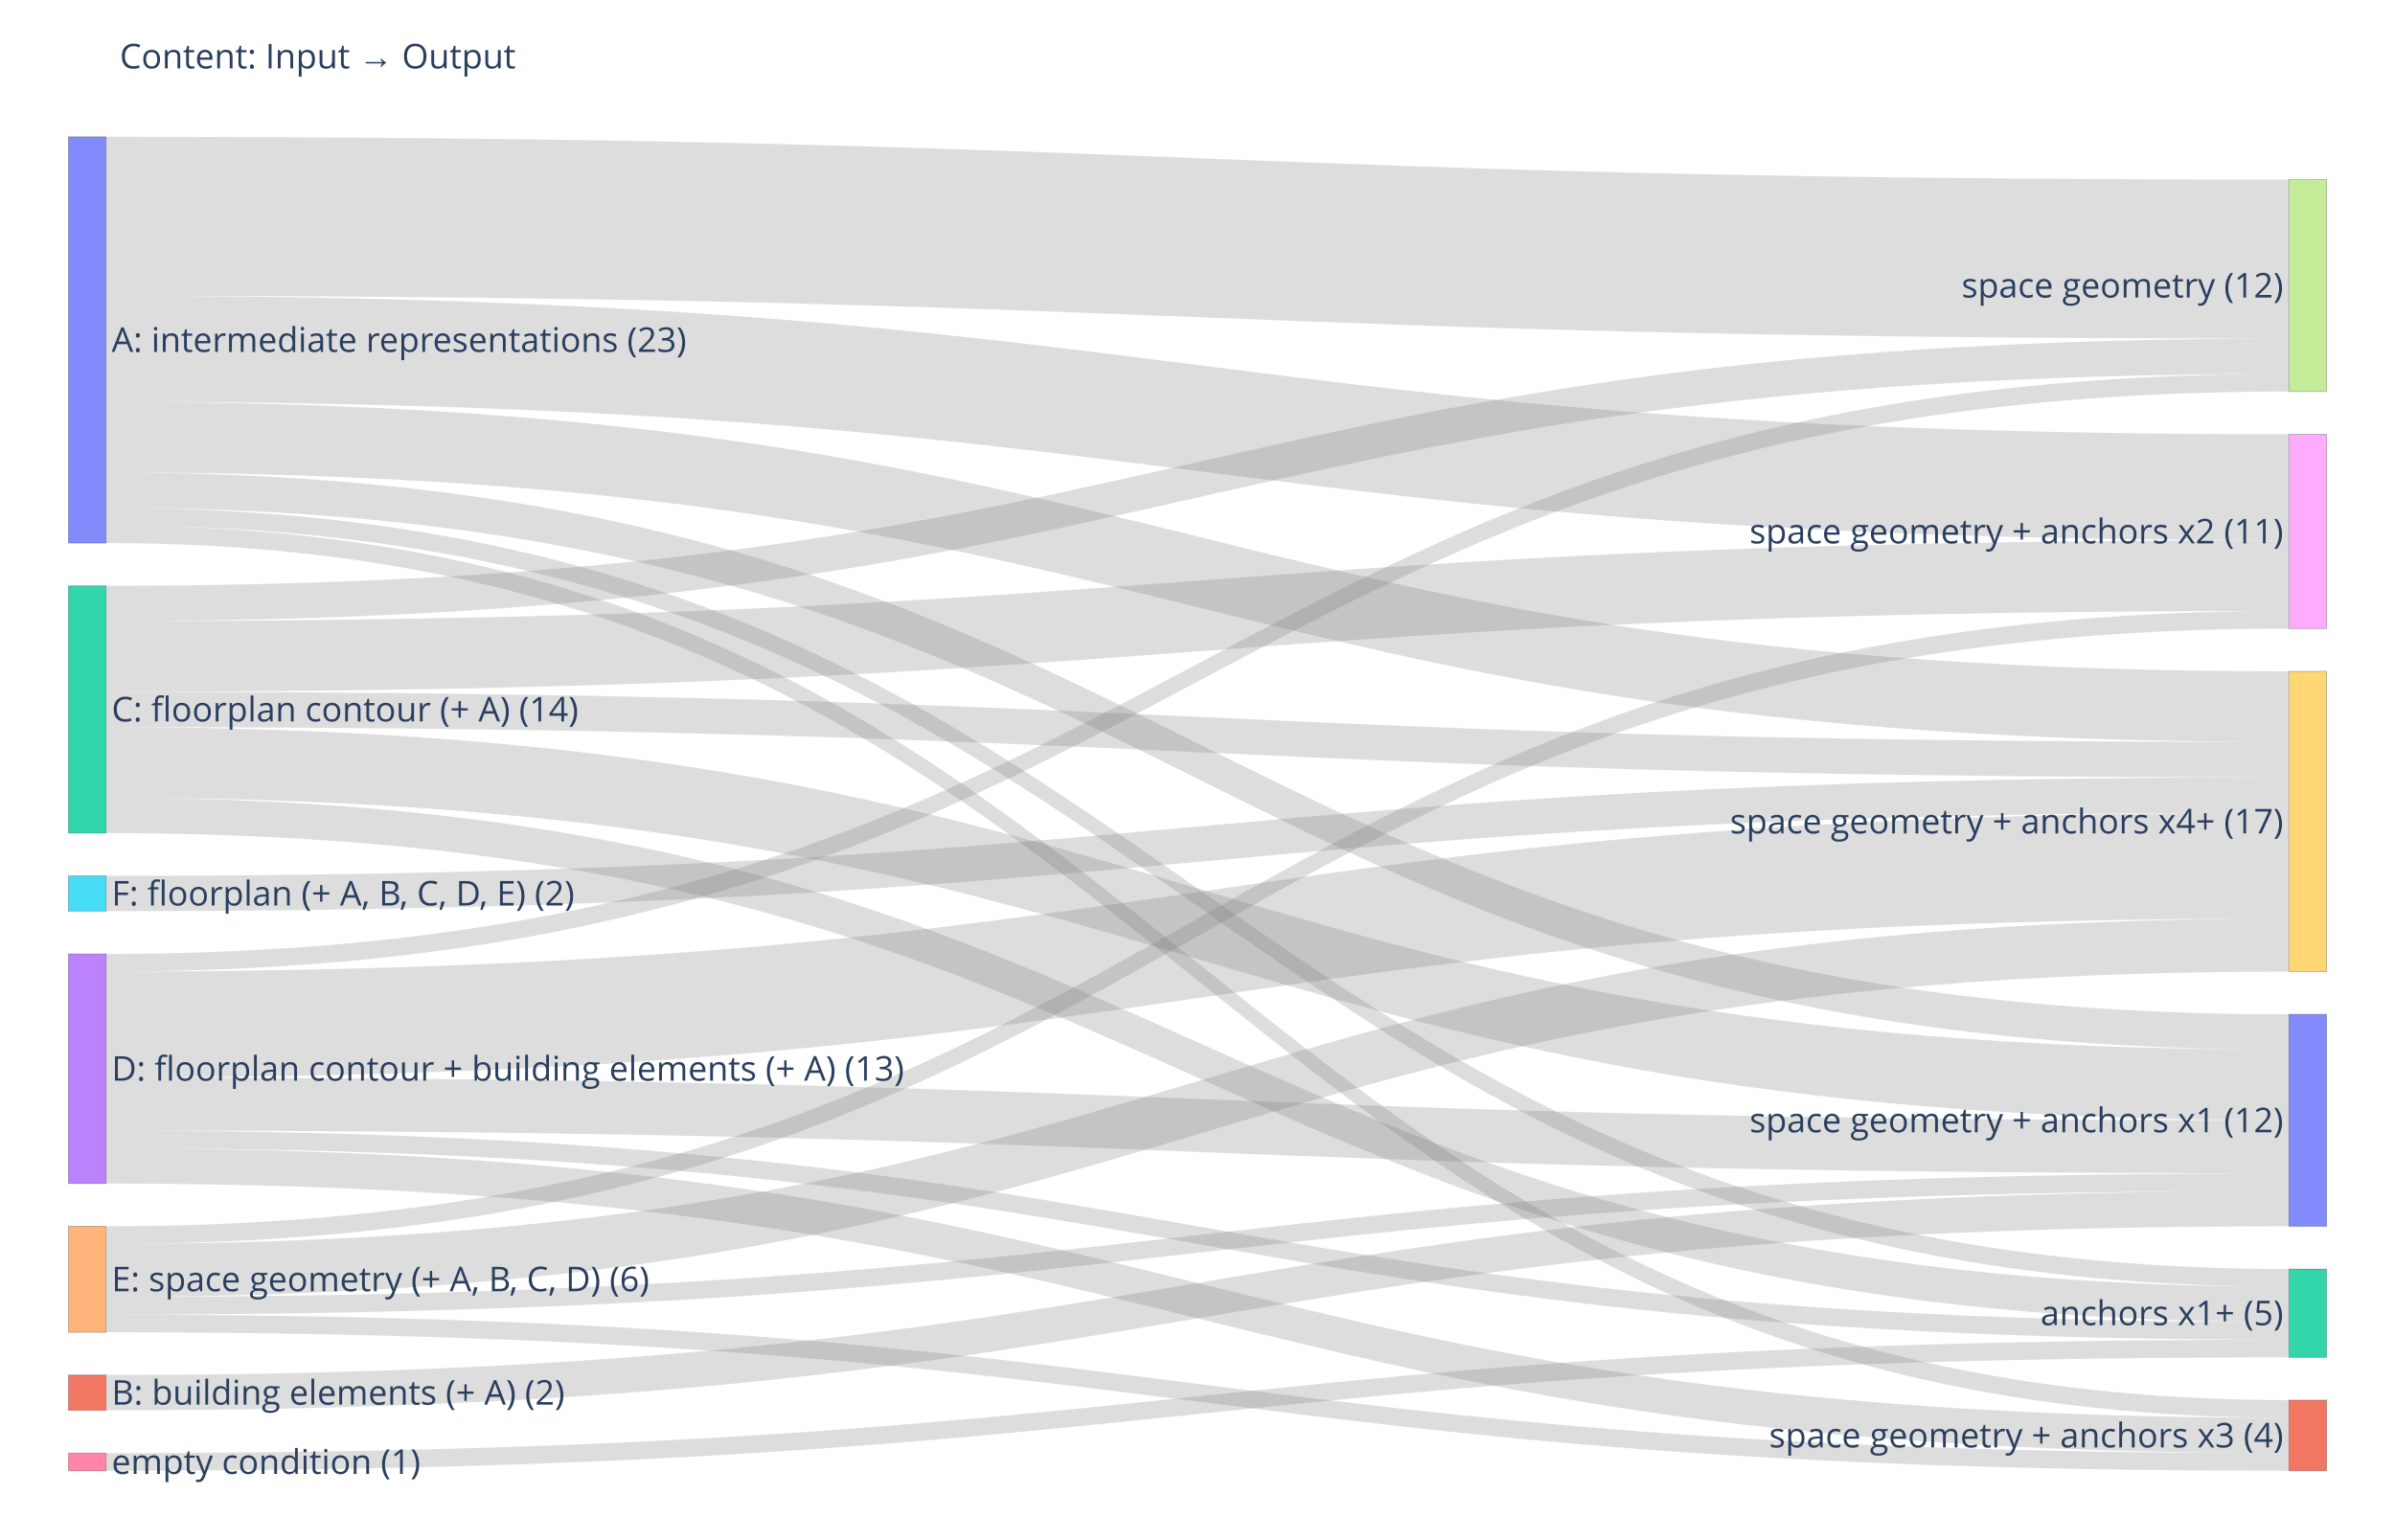
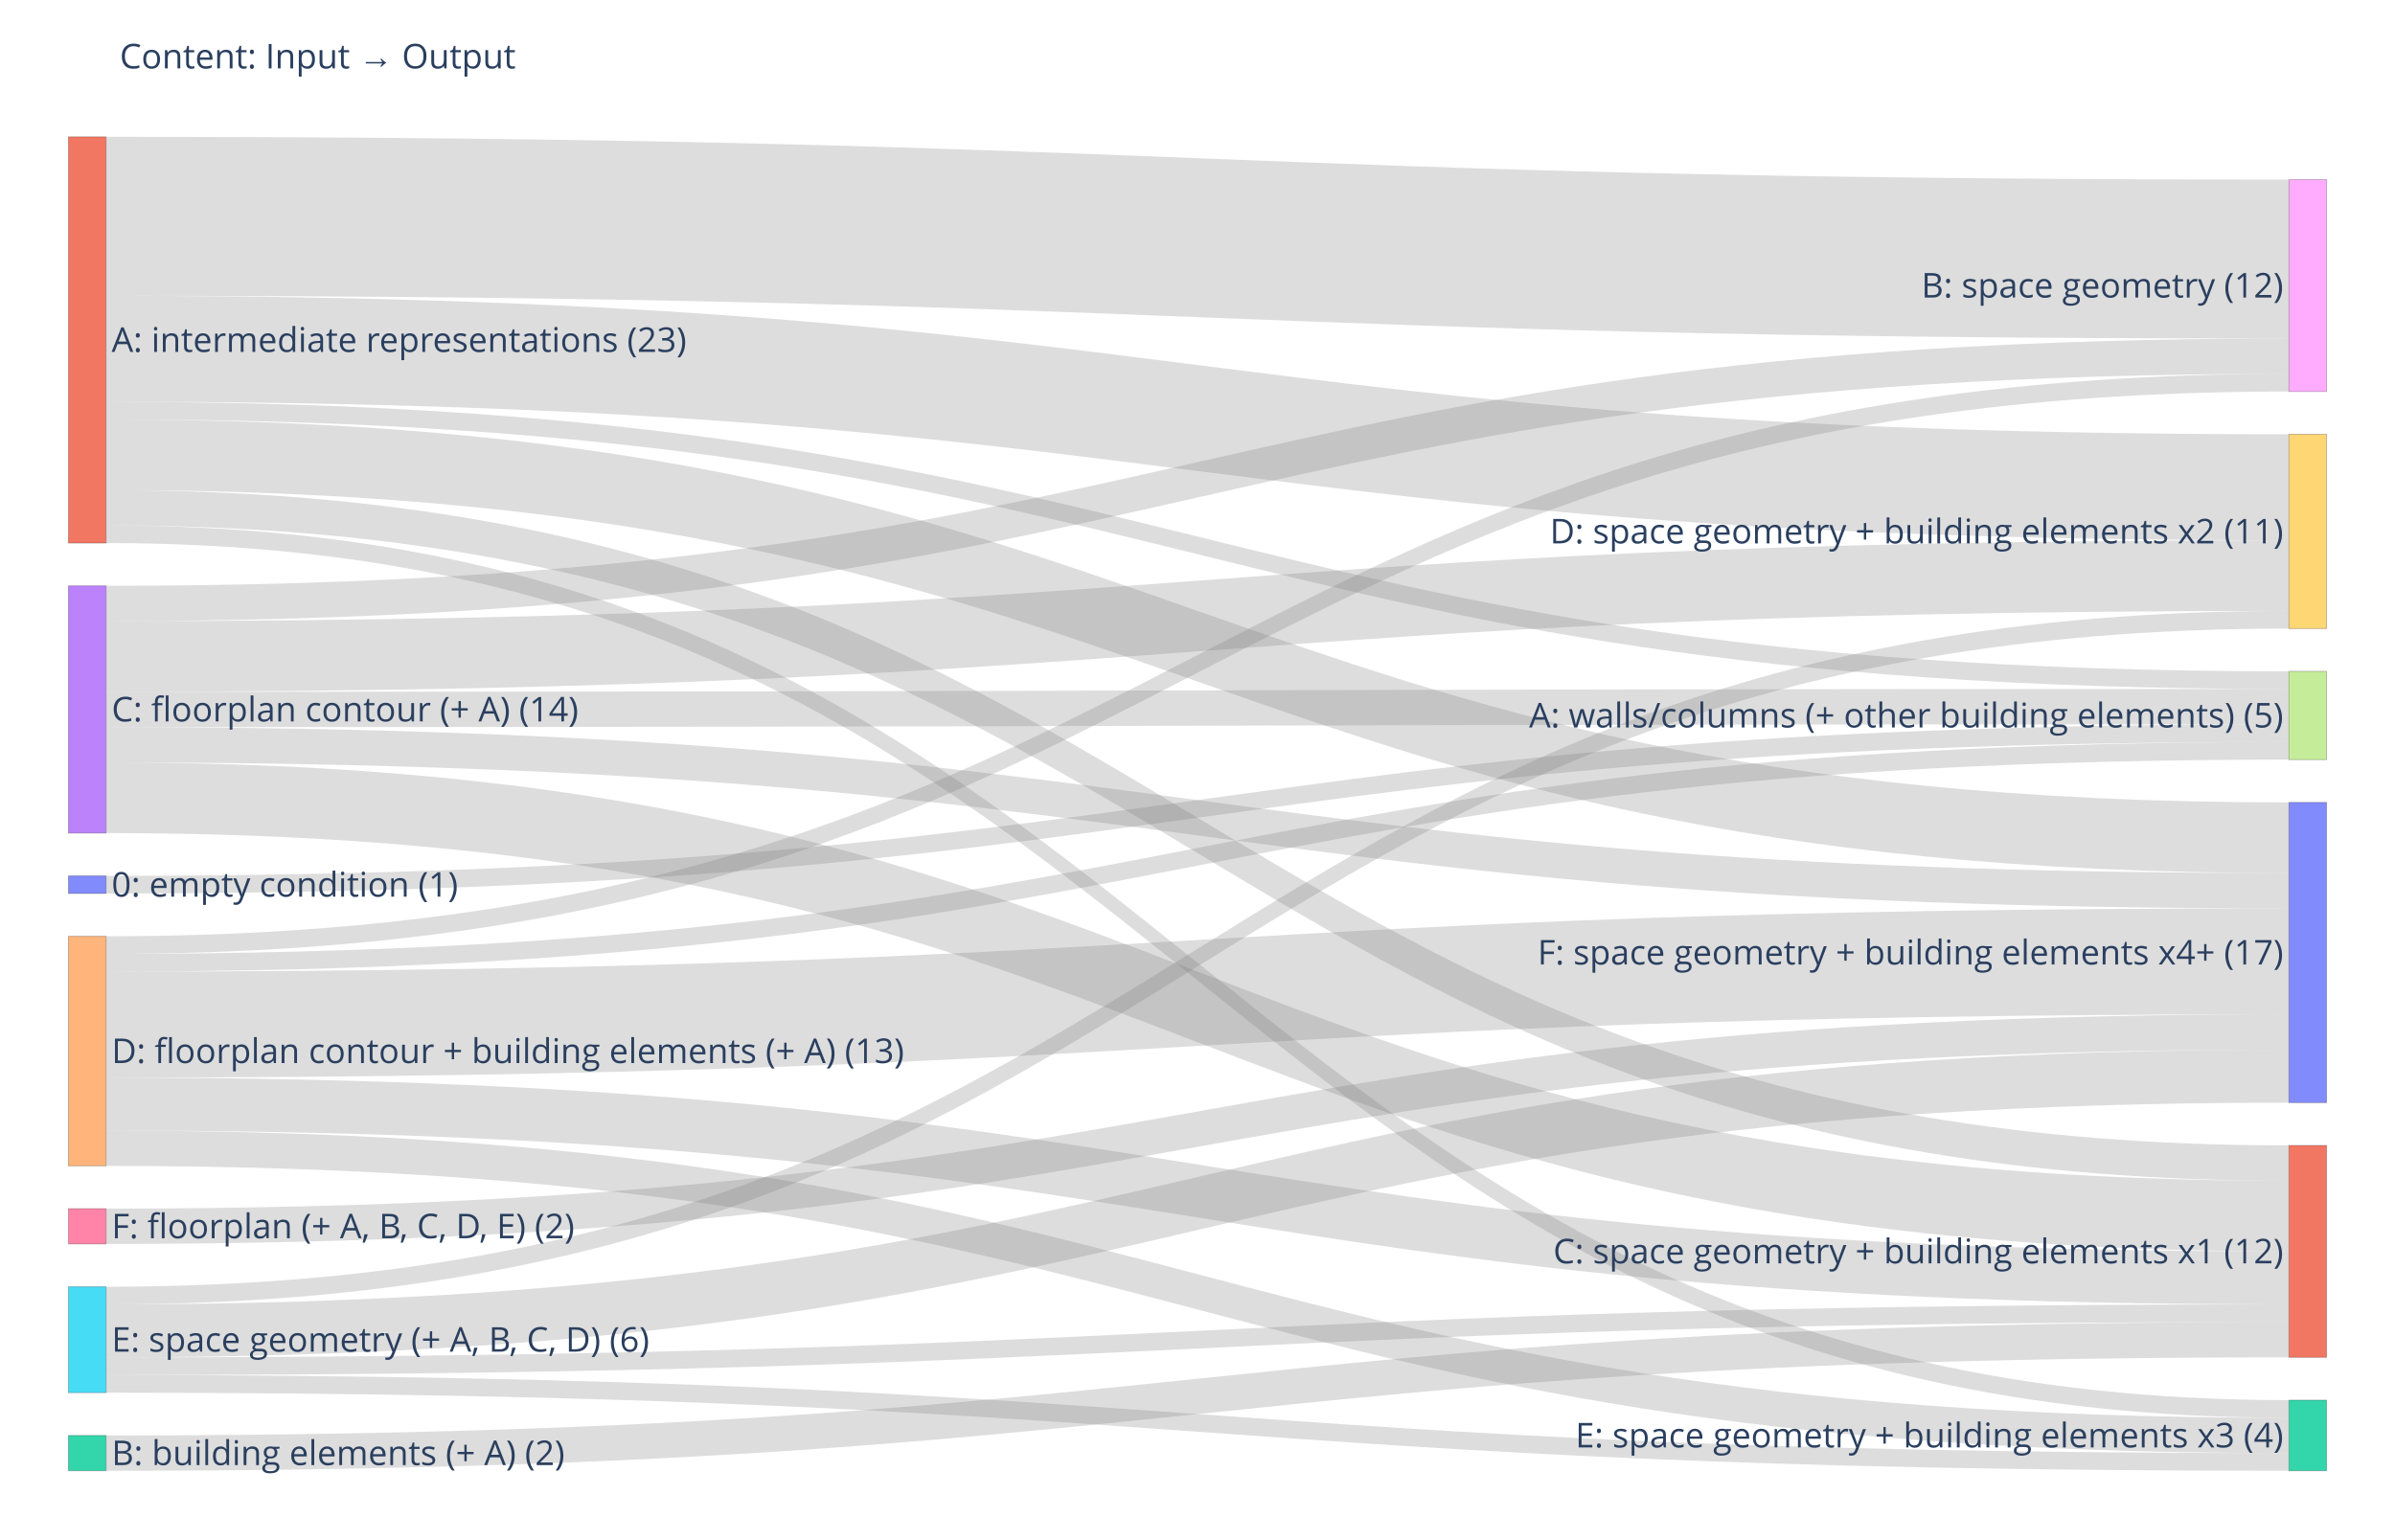
<svg xmlns="http://www.w3.org/2000/svg" class="main-svg" width="5600" height="3600" style="" viewBox="0 0 1400 900">
  <rect x="0" y="0" width="1400" height="900" style="fill: rgb(255, 255, 255); fill-opacity: 1;" />
-   <defs id="defs-f46314">
+   <defs id="defs-574f4f">
    <g class="clips" />
    <g class="gradients" />
    <g class="patterns" />
  </defs>
  <g class="bglayer" />
  <g class="layer-below">
    <g class="imagelayer" />
    <g class="shapelayer" />
  </g>
  <g class="cartesianlayer" />
  <g class="polarlayer" />
  <g class="smithlayer" />
  <g class="ternarylayer" />
  <g class="geolayer" />
  <g class="funnelarealayer" />
  <g class="pielayer" />
  <g class="iciclelayer" />
  <g class="treemaplayer" />
  <g class="sunburstlayer" />
  <g class="glimages" />
  <g class="sankey" transform="translate(40,80)matrix(1 0 0 1 0 0)" style="box-sizing: content-box; position: absolute; left: 0px; shape-rendering: geometricprecision; pointer-events: none;">
    <g class="sankey-links" style="fill: none;">
-       <path class="sankey-link" d="M22,8.100187187665142e-13C660,8.100187187665142e-13 660,25 1298,25L1298,117.951C660,117.951 660,92.951 22,92.951Z" style="stroke: rgb(68, 68, 68); stroke-opacity: 1; fill: rgb(120, 120, 120); fill-opacity: 0.25; stroke-width: 0; opacity: 1;" />
+       <path class="sankey-link" d="M22,432.131C660,432.131 660,343.525 1298,343.525L1298,353.852C660,353.852 660,442.459 22,442.459Z" style="stroke: rgb(68, 68, 68); stroke-opacity: 1; fill: rgb(120, 120, 120); fill-opacity: 0.25; stroke-width: 0; opacity: 1;" />
+       <path class="sankey-link" d="M22,-1.1368683772161603e-13C660,-1.1368683772161603e-13 660,25 1298,25L1298,117.951C660,117.951 660,92.951 22,92.951Z" style="stroke: rgb(68, 68, 68); stroke-opacity: 1; fill: rgb(120, 120, 120); fill-opacity: 0.25; stroke-width: 0; opacity: 1;" />
      <path class="sankey-link" d="M22,92.951C660,92.951 660,173.934 1298,173.934L1298,235.902C660,235.902 660,154.918 22,154.918Z" style="stroke: rgb(68, 68, 68); stroke-opacity: 1; fill: rgb(120, 120, 120); fill-opacity: 0.25; stroke-width: 0; opacity: 1;" />
-       <path class="sankey-link" d="M22,154.918C660,154.918 660,312.541 1298,312.541L1298,353.852C660,353.852 660,196.23 22,196.23Z" style="stroke: rgb(68, 68, 68); stroke-opacity: 1; fill: rgb(120, 120, 120); fill-opacity: 0.25; stroke-width: 0; opacity: 1;" />
-       <path class="sankey-link" d="M22,196.23C660,196.23 660,513.115 1298,513.115L1298,533.77C660,533.77 660,216.885 22,216.885Z" style="stroke: rgb(68, 68, 68); stroke-opacity: 1; fill: rgb(120, 120, 120); fill-opacity: 0.25; stroke-width: 0; opacity: 1;" />
+       <path class="sankey-link" d="M22,165.246C660,165.246 660,389.18 1298,389.18L1298,430.492C660,430.492 660,206.557 22,206.557Z" style="stroke: rgb(68, 68, 68); stroke-opacity: 1; fill: rgb(120, 120, 120); fill-opacity: 0.25; stroke-width: 0; opacity: 1;" />
+       <path class="sankey-link" d="M22,206.557C660,206.557 660,589.754 1298,589.754L1298,610.41C660,610.41 660,227.213 22,227.213Z" style="stroke: rgb(68, 68, 68); stroke-opacity: 1; fill: rgb(120, 120, 120); fill-opacity: 0.25; stroke-width: 0; opacity: 1;" />
      <path class="sankey-link" d="M22,227.213C660,227.213 660,738.689 1298,738.689L1298,749.016C660,749.016 660,237.541 22,237.541Z" style="stroke: rgb(68, 68, 68); stroke-opacity: 1; fill: rgb(120, 120, 120); fill-opacity: 0.25; stroke-width: 0; opacity: 1;" />
-       <path class="sankey-link" d="M22,216.885C660,216.885 660,662.049 1298,662.049L1298,672.377C660,672.377 660,227.213 22,227.213Z" style="stroke: rgb(68, 68, 68); stroke-opacity: 1; fill: rgb(120, 120, 120); fill-opacity: 0.25; stroke-width: 0; opacity: 1;" />
-       <path class="sankey-link" d="M22,724.016C660,724.016 660,616.393 1298,616.393L1298,637.049C660,637.049 660,744.672 22,744.672Z" style="stroke: rgb(68, 68, 68); stroke-opacity: 1; fill: rgb(120, 120, 120); fill-opacity: 0.25; stroke-width: 0; opacity: 1;" />
+       <path class="sankey-link" d="M22,154.918C660,154.918 660,312.541 1298,312.541L1298,322.869C660,322.869 660,165.246 22,165.246Z" style="stroke: rgb(68, 68, 68); stroke-opacity: 1; fill: rgb(120, 120, 120); fill-opacity: 0.25; stroke-width: 0; opacity: 1;" />
+       <path class="sankey-link" d="M22,759.344C660,759.344 660,693.033 1298,693.033L1298,713.689C660,713.689 660,780 22,780Z" style="stroke: rgb(68, 68, 68); stroke-opacity: 1; fill: rgb(120, 120, 120); fill-opacity: 0.25; stroke-width: 0; opacity: 1;" />
+       <path class="sankey-link" d="M22,365.82C660,365.82 660,610.41 1298,610.41L1298,651.721C660,651.721 660,407.131 22,407.131Z" style="stroke: rgb(68, 68, 68); stroke-opacity: 1; fill: rgb(120, 120, 120); fill-opacity: 0.25; stroke-width: 0; opacity: 1;" />
      <path class="sankey-link" d="M22,283.197C660,283.197 660,235.902 1298,235.902L1298,277.213C660,277.213 660,324.508 22,324.508Z" style="stroke: rgb(68, 68, 68); stroke-opacity: 1; fill: rgb(120, 120, 120); fill-opacity: 0.25; stroke-width: 0; opacity: 1;" />
-       <path class="sankey-link" d="M22,345.164C660,345.164 660,533.77 1298,533.77L1298,575.082C660,575.082 660,386.475 22,386.475Z" style="stroke: rgb(68, 68, 68); stroke-opacity: 1; fill: rgb(120, 120, 120); fill-opacity: 0.25; stroke-width: 0; opacity: 1;" />
-       <path class="sankey-link" d="M22,324.508C660,324.508 660,353.852 1298,353.852L1298,374.508C660,374.508 660,345.164 22,345.164Z" style="stroke: rgb(68, 68, 68); stroke-opacity: 1; fill: rgb(120, 120, 120); fill-opacity: 0.25; stroke-width: 0; opacity: 1;" />
-       <path class="sankey-link" d="M22,386.475C660,386.475 660,672.377 1298,672.377L1298,693.033C660,693.033 660,407.131 22,407.131Z" style="stroke: rgb(68, 68, 68); stroke-opacity: 1; fill: rgb(120, 120, 120); fill-opacity: 0.25; stroke-width: 0; opacity: 1;" />
+       <path class="sankey-link" d="M22,345.164C660,345.164 660,430.492 1298,430.492L1298,451.148C660,451.148 660,365.82 22,365.82Z" style="stroke: rgb(68, 68, 68); stroke-opacity: 1; fill: rgb(120, 120, 120); fill-opacity: 0.25; stroke-width: 0; opacity: 1;" />
      <path class="sankey-link" d="M22,262.541C660,262.541 660,117.951 1298,117.951L1298,138.607C660,138.607 660,283.197 22,283.197Z" style="stroke: rgb(68, 68, 68); stroke-opacity: 1; fill: rgb(120, 120, 120); fill-opacity: 0.25; stroke-width: 0; opacity: 1;" />
-       <path class="sankey-link" d="M22,488.115C660,488.115 660,395.164 1298,395.164L1298,457.131C660,457.131 660,550.082 22,550.082Z" style="stroke: rgb(68, 68, 68); stroke-opacity: 1; fill: rgb(120, 120, 120); fill-opacity: 0.25; stroke-width: 0; opacity: 1;" />
-       <path class="sankey-link" d="M22,550.082C660,550.082 660,575.082 1298,575.082L1298,606.066C660,606.066 660,581.066 22,581.066Z" style="stroke: rgb(68, 68, 68); stroke-opacity: 1; fill: rgb(120, 120, 120); fill-opacity: 0.25; stroke-width: 0; opacity: 1;" />
-       <path class="sankey-link" d="M22,591.393C660,591.393 660,749.016 1298,749.016L1298,769.672C660,769.672 660,612.049 22,612.049Z" style="stroke: rgb(68, 68, 68); stroke-opacity: 1; fill: rgb(120, 120, 120); fill-opacity: 0.25; stroke-width: 0; opacity: 1;" />
-       <path class="sankey-link" d="M22,477.787C660,477.787 660,138.607 1298,138.607L1298,148.934C660,148.934 660,488.115 22,488.115Z" style="stroke: rgb(68, 68, 68); stroke-opacity: 1; fill: rgb(120, 120, 120); fill-opacity: 0.25; stroke-width: 0; opacity: 1;" />
-       <path class="sankey-link" d="M22,581.066C660,581.066 660,693.033 1298,693.033L1298,703.361C660,703.361 660,591.393 22,591.393Z" style="stroke: rgb(68, 68, 68); stroke-opacity: 1; fill: rgb(120, 120, 120); fill-opacity: 0.25; stroke-width: 0; opacity: 1;" />
-       <path class="sankey-link" d="M22,647.377C660,647.377 660,457.131 1298,457.131L1298,488.115C660,488.115 660,678.361 22,678.361Z" style="stroke: rgb(68, 68, 68); stroke-opacity: 1; fill: rgb(120, 120, 120); fill-opacity: 0.25; stroke-width: 0; opacity: 1;" />
-       <path class="sankey-link" d="M22,637.049C660,637.049 660,277.213 1298,277.213L1298,287.541C660,287.541 660,647.377 22,647.377Z" style="stroke: rgb(68, 68, 68); stroke-opacity: 1; fill: rgb(120, 120, 120); fill-opacity: 0.25; stroke-width: 0; opacity: 1;" />
-       <path class="sankey-link" d="M22,678.361C660,678.361 660,606.066 1298,606.066L1298,616.393C660,616.393 660,688.689 22,688.689Z" style="stroke: rgb(68, 68, 68); stroke-opacity: 1; fill: rgb(120, 120, 120); fill-opacity: 0.25; stroke-width: 0; opacity: 1;" />
-       <path class="sankey-link" d="M22,688.689C660,688.689 660,769.672 1298,769.672L1298,780C660,780 660,699.016 22,699.016Z" style="stroke: rgb(68, 68, 68); stroke-opacity: 1; fill: rgb(120, 120, 120); fill-opacity: 0.25; stroke-width: 0; opacity: 1;" />
-       <path class="sankey-link" d="M22,432.131C660,432.131 660,374.508 1298,374.508L1298,395.164C660,395.164 660,452.787 22,452.787Z" style="stroke: rgb(68, 68, 68); stroke-opacity: 1; fill: rgb(120, 120, 120); fill-opacity: 0.25; stroke-width: 0; opacity: 1;" />
-       <path class="sankey-link" d="M22,769.672C660,769.672 660,703.361 1298,703.361L1298,713.689C660,713.689 660,780 22,780Z" style="stroke: rgb(68, 68, 68); stroke-opacity: 1; fill: rgb(120, 120, 120); fill-opacity: 0.25; stroke-width: 0; opacity: 1;" />
+       <path class="sankey-link" d="M22,324.508C660,324.508 660,322.869 1298,322.869L1298,343.525C660,343.525 660,345.164 22,345.164Z" style="stroke: rgb(68, 68, 68); stroke-opacity: 1; fill: rgb(120, 120, 120); fill-opacity: 0.25; stroke-width: 0; opacity: 1;" />
+       <path class="sankey-link" d="M22,488.115C660,488.115 660,451.148 1298,451.148L1298,513.115C660,513.115 660,550.082 22,550.082Z" style="stroke: rgb(68, 68, 68); stroke-opacity: 1; fill: rgb(120, 120, 120); fill-opacity: 0.25; stroke-width: 0; opacity: 1;" />
+       <path class="sankey-link" d="M22,550.082C660,550.082 660,651.721 1298,651.721L1298,682.705C660,682.705 660,581.066 22,581.066Z" style="stroke: rgb(68, 68, 68); stroke-opacity: 1; fill: rgb(120, 120, 120); fill-opacity: 0.25; stroke-width: 0; opacity: 1;" />
+       <path class="sankey-link" d="M22,581.066C660,581.066 660,749.016 1298,749.016L1298,769.672C660,769.672 660,601.721 22,601.721Z" style="stroke: rgb(68, 68, 68); stroke-opacity: 1; fill: rgb(120, 120, 120); fill-opacity: 0.25; stroke-width: 0; opacity: 1;" />
+       <path class="sankey-link" d="M22,477.787C660,477.787 660,353.852 1298,353.852L1298,364.18C660,364.18 660,488.115 22,488.115Z" style="stroke: rgb(68, 68, 68); stroke-opacity: 1; fill: rgb(120, 120, 120); fill-opacity: 0.25; stroke-width: 0; opacity: 1;" />
+       <path class="sankey-link" d="M22,467.459C660,467.459 660,138.607 1298,138.607L1298,148.934C660,148.934 660,477.787 22,477.787Z" style="stroke: rgb(68, 68, 68); stroke-opacity: 1; fill: rgb(120, 120, 120); fill-opacity: 0.25; stroke-width: 0; opacity: 1;" />
+       <path class="sankey-link" d="M22,682.705C660,682.705 660,533.77 1298,533.77L1298,564.754C660,564.754 660,713.689 22,713.689Z" style="stroke: rgb(68, 68, 68); stroke-opacity: 1; fill: rgb(120, 120, 120); fill-opacity: 0.25; stroke-width: 0; opacity: 1;" />
+       <path class="sankey-link" d="M22,713.689C660,713.689 660,682.705 1298,682.705L1298,693.033C660,693.033 660,724.016 22,724.016Z" style="stroke: rgb(68, 68, 68); stroke-opacity: 1; fill: rgb(120, 120, 120); fill-opacity: 0.25; stroke-width: 0; opacity: 1;" />
+       <path class="sankey-link" d="M22,724.016C660,724.016 660,769.672 1298,769.672L1298,780C660,780 660,734.344 22,734.344Z" style="stroke: rgb(68, 68, 68); stroke-opacity: 1; fill: rgb(120, 120, 120); fill-opacity: 0.25; stroke-width: 0; opacity: 1;" />
+       <path class="sankey-link" d="M22,672.377C660,672.377 660,277.213 1298,277.213L1298,287.541C660,287.541 660,682.705 22,682.705Z" style="stroke: rgb(68, 68, 68); stroke-opacity: 1; fill: rgb(120, 120, 120); fill-opacity: 0.25; stroke-width: 0; opacity: 1;" />
+       <path class="sankey-link" d="M22,626.721C660,626.721 660,513.115 1298,513.115L1298,533.77C660,533.77 660,647.377 22,647.377Z" style="stroke: rgb(68, 68, 68); stroke-opacity: 1; fill: rgb(120, 120, 120); fill-opacity: 0.25; stroke-width: 0; opacity: 1;" />
    </g>
    <g class="sankey-node-set" style="cursor: move;">
-       <g class="sankey-node" transform="translate(0.000,0.000)" style="opacity: 1;">
-         <rect class="node-rect" width="22" height="237.541" style="stroke-width: 0.5; stroke: rgb(0, 0, 0); stroke-opacity: 0.25; fill: rgb(99, 110, 250); fill-opacity: 0.8;" />
+       <g class="sankey-node" transform="translate(0.000,432.131)" style="opacity: 1;">
+         <rect class="node-rect" width="22" height="10.328" style="stroke-width: 0.5; stroke: rgb(0, 0, 0); stroke-opacity: 0.25; fill: rgb(99, 110, 250); fill-opacity: 0.8;" />
+         <text class="node-label" data-notex="1" x="0" y="0" text-anchor="start" transform="translate(25.25,12.16393)" style="cursor: default; font-family: 'Open Sans', verdana, arial, sans-serif; font-size: 20px; fill: rgb(42, 63, 95); fill-opacity: 1; text-shadow: rgb(255, 255, 255) 1px 1px 1px, rgb(255, 255, 255) -1px -1px 1px, rgb(255, 255, 255) 1px -1px 1px, rgb(255, 255, 255) -1px 1px 1px; white-space: pre;">0: empty condition (1)</text>
+       </g>
+       <g class="sankey-node" transform="translate(0.000,-0.000)" style="opacity: 1;">
+         <rect class="node-rect" width="22" height="237.541" style="stroke-width: 0.5; stroke: rgb(0, 0, 0); stroke-opacity: 0.25; fill: rgb(239, 85, 59); fill-opacity: 0.8;" />
        <text class="node-label" data-notex="1" x="0" y="0" text-anchor="start" transform="translate(25.25,125.7705)" style="cursor: default; font-family: 'Open Sans', verdana, arial, sans-serif; font-size: 20px; fill: rgb(42, 63, 95); fill-opacity: 1; text-shadow: rgb(255, 255, 255) 1px 1px 1px, rgb(255, 255, 255) -1px -1px 1px, rgb(255, 255, 255) 1px -1px 1px, rgb(255, 255, 255) -1px 1px 1px; white-space: pre;">A: intermediate representations (23)</text>
      </g>
-       <g class="sankey-node" transform="translate(0.000,724.016)" style="opacity: 1;">
-         <rect class="node-rect" width="22" height="20.656" style="stroke-width: 0.5; stroke: rgb(0, 0, 0); stroke-opacity: 0.25; fill: rgb(239, 85, 59); fill-opacity: 0.8;" />
+       <g class="sankey-node" transform="translate(0.000,759.344)" style="opacity: 1;">
+         <rect class="node-rect" width="22" height="20.656" style="stroke-width: 0.5; stroke: rgb(0, 0, 0); stroke-opacity: 0.25; fill: rgb(0, 204, 150); fill-opacity: 0.8;" />
        <text class="node-label" data-notex="1" x="0" y="0" text-anchor="start" transform="translate(25.25,17.32787)" style="cursor: default; font-family: 'Open Sans', verdana, arial, sans-serif; font-size: 20px; fill: rgb(42, 63, 95); fill-opacity: 1; text-shadow: rgb(255, 255, 255) 1px 1px 1px, rgb(255, 255, 255) -1px -1px 1px, rgb(255, 255, 255) 1px -1px 1px, rgb(255, 255, 255) -1px 1px 1px; white-space: pre;">B: building elements (+ A) (2)</text>
      </g>
      <g class="sankey-node" transform="translate(0.000,262.541)" style="opacity: 1;">
-         <rect class="node-rect" width="22" height="144.59" style="stroke-width: 0.5; stroke: rgb(0, 0, 0); stroke-opacity: 0.25; fill: rgb(0, 204, 150); fill-opacity: 0.8;" />
+         <rect class="node-rect" width="22" height="144.59" style="stroke-width: 0.5; stroke: rgb(0, 0, 0); stroke-opacity: 0.25; fill: rgb(171, 99, 250); fill-opacity: 0.8;" />
        <text class="node-label" data-notex="1" x="0" y="0" text-anchor="start" transform="translate(25.25,79.29508)" style="cursor: default; font-family: 'Open Sans', verdana, arial, sans-serif; font-size: 20px; fill: rgb(42, 63, 95); fill-opacity: 1; text-shadow: rgb(255, 255, 255) 1px 1px 1px, rgb(255, 255, 255) -1px -1px 1px, rgb(255, 255, 255) 1px -1px 1px, rgb(255, 255, 255) -1px 1px 1px; white-space: pre;">C: floorplan contour (+ A) (14)</text>
      </g>
-       <g class="sankey-node" transform="translate(0.000,477.787)" style="opacity: 1;">
-         <rect class="node-rect" width="22" height="134.262" style="stroke-width: 0.5; stroke: rgb(0, 0, 0); stroke-opacity: 0.25; fill: rgb(171, 99, 250); fill-opacity: 0.8;" />
+       <g class="sankey-node" transform="translate(0.000,467.459)" style="opacity: 1;">
+         <rect class="node-rect" width="22" height="134.262" style="stroke-width: 0.5; stroke: rgb(0, 0, 0); stroke-opacity: 0.25; fill: rgb(255, 161, 90); fill-opacity: 0.8;" />
        <text class="node-label" data-notex="1" x="0" y="0" text-anchor="start" transform="translate(25.25,74.13115)" style="cursor: default; font-family: 'Open Sans', verdana, arial, sans-serif; font-size: 20px; fill: rgb(42, 63, 95); fill-opacity: 1; text-shadow: rgb(255, 255, 255) 1px 1px 1px, rgb(255, 255, 255) -1px -1px 1px, rgb(255, 255, 255) 1px -1px 1px, rgb(255, 255, 255) -1px 1px 1px; white-space: pre;">D: floorplan contour + building elements (+ A) (13)</text>
      </g>
-       <g class="sankey-node" transform="translate(0.000,637.049)" style="opacity: 1;">
-         <rect class="node-rect" width="22" height="61.967" style="stroke-width: 0.5; stroke: rgb(0, 0, 0); stroke-opacity: 0.25; fill: rgb(255, 161, 90); fill-opacity: 0.8;" />
+       <g class="sankey-node" transform="translate(0.000,672.377)" style="opacity: 1;">
+         <rect class="node-rect" width="22" height="61.967" style="stroke-width: 0.5; stroke: rgb(0, 0, 0); stroke-opacity: 0.25; fill: rgb(25, 211, 243); fill-opacity: 0.8;" />
        <text class="node-label" data-notex="1" x="0" y="0" text-anchor="start" transform="translate(25.25,37.98361)" style="cursor: default; font-family: 'Open Sans', verdana, arial, sans-serif; font-size: 20px; fill: rgb(42, 63, 95); fill-opacity: 1; text-shadow: rgb(255, 255, 255) 1px 1px 1px, rgb(255, 255, 255) -1px -1px 1px, rgb(255, 255, 255) 1px -1px 1px, rgb(255, 255, 255) -1px 1px 1px; white-space: pre;">E: space geometry (+ A, B, C, D) (6)</text>
      </g>
-       <g class="sankey-node" transform="translate(0.000,432.131)" style="opacity: 1;">
-         <rect class="node-rect" width="22" height="20.656" style="stroke-width: 0.5; stroke: rgb(0, 0, 0); stroke-opacity: 0.25; fill: rgb(25, 211, 243); fill-opacity: 0.8;" />
+       <g class="sankey-node" transform="translate(0.000,626.721)" style="opacity: 1;">
+         <rect class="node-rect" width="22" height="20.656" style="stroke-width: 0.5; stroke: rgb(0, 0, 0); stroke-opacity: 0.25; fill: rgb(255, 102, 146); fill-opacity: 0.8;" />
        <text class="node-label" data-notex="1" x="0" y="0" text-anchor="start" transform="translate(25.25,17.32787)" style="cursor: default; font-family: 'Open Sans', verdana, arial, sans-serif; font-size: 20px; fill: rgb(42, 63, 95); fill-opacity: 1; text-shadow: rgb(255, 255, 255) 1px 1px 1px, rgb(255, 255, 255) -1px -1px 1px, rgb(255, 255, 255) 1px -1px 1px, rgb(255, 255, 255) -1px 1px 1px; white-space: pre;">F: floorplan (+ A, B, C, D, E) (2)</text>
      </g>
-       <g class="sankey-node" transform="translate(0.000,769.672)" style="opacity: 1;">
-         <rect class="node-rect" width="22" height="10.328" style="stroke-width: 0.5; stroke: rgb(0, 0, 0); stroke-opacity: 0.25; fill: rgb(255, 102, 146); fill-opacity: 0.8;" />
-         <text class="node-label" data-notex="1" x="0" y="0" text-anchor="start" transform="translate(25.25,12.16393)" style="cursor: default; font-family: 'Open Sans', verdana, arial, sans-serif; font-size: 20px; fill: rgb(42, 63, 95); fill-opacity: 1; text-shadow: rgb(255, 255, 255) 1px 1px 1px, rgb(255, 255, 255) -1px -1px 1px, rgb(255, 255, 255) 1px -1px 1px, rgb(255, 255, 255) -1px 1px 1px; white-space: pre;">empty condition (1)</text>
+       <g class="sankey-node" transform="translate(1298.000,312.541)" style="opacity: 1;">
+         <rect class="node-rect" width="22" height="51.639" style="stroke-width: 0.5; stroke: rgb(0, 0, 0); stroke-opacity: 0.25; fill: rgb(182, 232, 128); fill-opacity: 0.8;" />
+         <text class="node-label" data-notex="1" x="0" y="0" text-anchor="end" transform="translate(-3.25,32.81967)" style="cursor: default; font-family: 'Open Sans', verdana, arial, sans-serif; font-size: 20px; fill: rgb(42, 63, 95); fill-opacity: 1; text-shadow: rgb(255, 255, 255) 1px 1px 1px, rgb(255, 255, 255) -1px -1px 1px, rgb(255, 255, 255) 1px -1px 1px, rgb(255, 255, 255) -1px 1px 1px; white-space: pre;">A: walls/columns (+ other building elements) (5)</text>
      </g>
      <g class="sankey-node" transform="translate(1298.000,25.000)" style="opacity: 1;">
-         <rect class="node-rect" width="22" height="123.934" style="stroke-width: 0.5; stroke: rgb(0, 0, 0); stroke-opacity: 0.25; fill: rgb(182, 232, 128); fill-opacity: 0.8;" />
-         <text class="node-label" data-notex="1" x="0" y="0" text-anchor="end" transform="translate(-3.25,68.96721)" style="cursor: default; font-family: 'Open Sans', verdana, arial, sans-serif; font-size: 20px; fill: rgb(42, 63, 95); fill-opacity: 1; text-shadow: rgb(255, 255, 255) 1px 1px 1px, rgb(255, 255, 255) -1px -1px 1px, rgb(255, 255, 255) 1px -1px 1px, rgb(255, 255, 255) -1px 1px 1px; white-space: pre;">space geometry (12)</text>
+         <rect class="node-rect" width="22" height="123.934" style="stroke-width: 0.5; stroke: rgb(0, 0, 0); stroke-opacity: 0.25; fill: rgb(255, 151, 255); fill-opacity: 0.8;" />
+         <text class="node-label" data-notex="1" x="0" y="0" text-anchor="end" transform="translate(-3.25,68.96721)" style="cursor: default; font-family: 'Open Sans', verdana, arial, sans-serif; font-size: 20px; fill: rgb(42, 63, 95); fill-opacity: 1; text-shadow: rgb(255, 255, 255) 1px 1px 1px, rgb(255, 255, 255) -1px -1px 1px, rgb(255, 255, 255) 1px -1px 1px, rgb(255, 255, 255) -1px 1px 1px; white-space: pre;">B: space geometry (12)</text>
      </g>
      <g class="sankey-node" transform="translate(1298.000,173.934)" style="opacity: 1;">
-         <rect class="node-rect" width="22" height="113.607" style="stroke-width: 0.5; stroke: rgb(0, 0, 0); stroke-opacity: 0.25; fill: rgb(255, 151, 255); fill-opacity: 0.8;" />
-         <text class="node-label" data-notex="1" x="0" y="0" text-anchor="end" transform="translate(-3.25,63.80328)" style="cursor: default; font-family: 'Open Sans', verdana, arial, sans-serif; font-size: 20px; fill: rgb(42, 63, 95); fill-opacity: 1; text-shadow: rgb(255, 255, 255) 1px 1px 1px, rgb(255, 255, 255) -1px -1px 1px, rgb(255, 255, 255) 1px -1px 1px, rgb(255, 255, 255) -1px 1px 1px; white-space: pre;">space geometry + anchors x2 (11)</text>
+         <rect class="node-rect" width="22" height="113.607" style="stroke-width: 0.5; stroke: rgb(0, 0, 0); stroke-opacity: 0.25; fill: rgb(254, 203, 82); fill-opacity: 0.8;" />
+         <text class="node-label" data-notex="1" x="0" y="0" text-anchor="end" transform="translate(-3.25,63.80328)" style="cursor: default; font-family: 'Open Sans', verdana, arial, sans-serif; font-size: 20px; fill: rgb(42, 63, 95); fill-opacity: 1; text-shadow: rgb(255, 255, 255) 1px 1px 1px, rgb(255, 255, 255) -1px -1px 1px, rgb(255, 255, 255) 1px -1px 1px, rgb(255, 255, 255) -1px 1px 1px; white-space: pre;">D: space geometry + building elements x2 (11)</text>
      </g>
-       <g class="sankey-node" transform="translate(1298.000,312.541)" style="opacity: 1;">
-         <rect class="node-rect" width="22" height="175.574" style="stroke-width: 0.5; stroke: rgb(0, 0, 0); stroke-opacity: 0.25; fill: rgb(254, 203, 82); fill-opacity: 0.8;" />
-         <text class="node-label" data-notex="1" x="0" y="0" text-anchor="end" transform="translate(-3.25,94.78689)" style="cursor: default; font-family: 'Open Sans', verdana, arial, sans-serif; font-size: 20px; fill: rgb(42, 63, 95); fill-opacity: 1; text-shadow: rgb(255, 255, 255) 1px 1px 1px, rgb(255, 255, 255) -1px -1px 1px, rgb(255, 255, 255) 1px -1px 1px, rgb(255, 255, 255) -1px 1px 1px; white-space: pre;">space geometry + anchors x4+ (17)</text>
+       <g class="sankey-node" transform="translate(1298.000,389.180)" style="opacity: 1;">
+         <rect class="node-rect" width="22" height="175.574" style="stroke-width: 0.5; stroke: rgb(0, 0, 0); stroke-opacity: 0.25; fill: rgb(99, 110, 250); fill-opacity: 0.8;" />
+         <text class="node-label" data-notex="1" x="0" y="0" text-anchor="end" transform="translate(-3.25,94.78689)" style="cursor: default; font-family: 'Open Sans', verdana, arial, sans-serif; font-size: 20px; fill: rgb(42, 63, 95); fill-opacity: 1; text-shadow: rgb(255, 255, 255) 1px 1px 1px, rgb(255, 255, 255) -1px -1px 1px, rgb(255, 255, 255) 1px -1px 1px, rgb(255, 255, 255) -1px 1px 1px; white-space: pre;">F: space geometry + building elements x4+ (17)</text>
      </g>
-       <g class="sankey-node" transform="translate(1298.000,513.115)" style="opacity: 1;">
-         <rect class="node-rect" width="22" height="123.934" style="stroke-width: 0.5; stroke: rgb(0, 0, 0); stroke-opacity: 0.25; fill: rgb(99, 110, 250); fill-opacity: 0.8;" />
-         <text class="node-label" data-notex="1" x="0" y="0" text-anchor="end" transform="translate(-3.25,68.96721)" style="cursor: default; font-family: 'Open Sans', verdana, arial, sans-serif; font-size: 20px; fill: rgb(42, 63, 95); fill-opacity: 1; text-shadow: rgb(255, 255, 255) 1px 1px 1px, rgb(255, 255, 255) -1px -1px 1px, rgb(255, 255, 255) 1px -1px 1px, rgb(255, 255, 255) -1px 1px 1px; white-space: pre;">space geometry + anchors x1 (12)</text>
+       <g class="sankey-node" transform="translate(1298.000,589.754)" style="opacity: 1;">
+         <rect class="node-rect" width="22" height="123.934" style="stroke-width: 0.5; stroke: rgb(0, 0, 0); stroke-opacity: 0.25; fill: rgb(239, 85, 59); fill-opacity: 0.8;" />
+         <text class="node-label" data-notex="1" x="0" y="0" text-anchor="end" transform="translate(-3.25,68.96721)" style="cursor: default; font-family: 'Open Sans', verdana, arial, sans-serif; font-size: 20px; fill: rgb(42, 63, 95); fill-opacity: 1; text-shadow: rgb(255, 255, 255) 1px 1px 1px, rgb(255, 255, 255) -1px -1px 1px, rgb(255, 255, 255) 1px -1px 1px, rgb(255, 255, 255) -1px 1px 1px; white-space: pre;">C: space geometry + building elements x1 (12)</text>
      </g>
      <g class="sankey-node" transform="translate(1298.000,738.689)" style="opacity: 1;">
-         <rect class="node-rect" width="22" height="41.311" style="stroke-width: 0.5; stroke: rgb(0, 0, 0); stroke-opacity: 0.25; fill: rgb(239, 85, 59); fill-opacity: 0.8;" />
-         <text class="node-label" data-notex="1" x="0" y="0" text-anchor="end" transform="translate(-3.25,27.65574)" style="cursor: default; font-family: 'Open Sans', verdana, arial, sans-serif; font-size: 20px; fill: rgb(42, 63, 95); fill-opacity: 1; text-shadow: rgb(255, 255, 255) 1px 1px 1px, rgb(255, 255, 255) -1px -1px 1px, rgb(255, 255, 255) 1px -1px 1px, rgb(255, 255, 255) -1px 1px 1px; white-space: pre;">space geometry + anchors x3 (4)</text>
-       </g>
-       <g class="sankey-node" transform="translate(1298.000,662.049)" style="opacity: 1;">
-         <rect class="node-rect" width="22" height="51.639" style="stroke-width: 0.5; stroke: rgb(0, 0, 0); stroke-opacity: 0.25; fill: rgb(0, 204, 150); fill-opacity: 0.8;" />
-         <text class="node-label" data-notex="1" x="0" y="0" text-anchor="end" transform="translate(-3.25,32.81967)" style="cursor: default; font-family: 'Open Sans', verdana, arial, sans-serif; font-size: 20px; fill: rgb(42, 63, 95); fill-opacity: 1; text-shadow: rgb(255, 255, 255) 1px 1px 1px, rgb(255, 255, 255) -1px -1px 1px, rgb(255, 255, 255) 1px -1px 1px, rgb(255, 255, 255) -1px 1px 1px; white-space: pre;">anchors x1+ (5)</text>
+         <rect class="node-rect" width="22" height="41.311" style="stroke-width: 0.5; stroke: rgb(0, 0, 0); stroke-opacity: 0.25; fill: rgb(0, 204, 150); fill-opacity: 0.8;" />
+         <text class="node-label" data-notex="1" x="0" y="0" text-anchor="end" transform="translate(-3.25,27.65574)" style="cursor: default; font-family: 'Open Sans', verdana, arial, sans-serif; font-size: 20px; fill: rgb(42, 63, 95); fill-opacity: 1; text-shadow: rgb(255, 255, 255) 1px 1px 1px, rgb(255, 255, 255) -1px -1px 1px, rgb(255, 255, 255) 1px -1px 1px, rgb(255, 255, 255) -1px 1px 1px; white-space: pre;">E: space geometry + building elements x3 (4)</text>
      </g>
    </g>
  </g>
-   <defs id="topdefs-f46314">
+   <defs id="topdefs-574f4f">
    <g class="clips" />
  </defs>
  <g class="layer-above">
    <g class="imagelayer" />
    <g class="shapelayer" />
  </g>
  <g class="infolayer">
    <g class="g-gtitle">
      <text class="gtitle" x="70" y="40" text-anchor="start" dy="0em" style="opacity: 1; font-family: 'Open Sans', verdana, arial, sans-serif; font-size: 20px; fill: rgb(42, 63, 95); fill-opacity: 1; white-space: pre;">Content: Input → Output</text>
    </g>
    <g class="first-render" />
  </g>
</svg>
